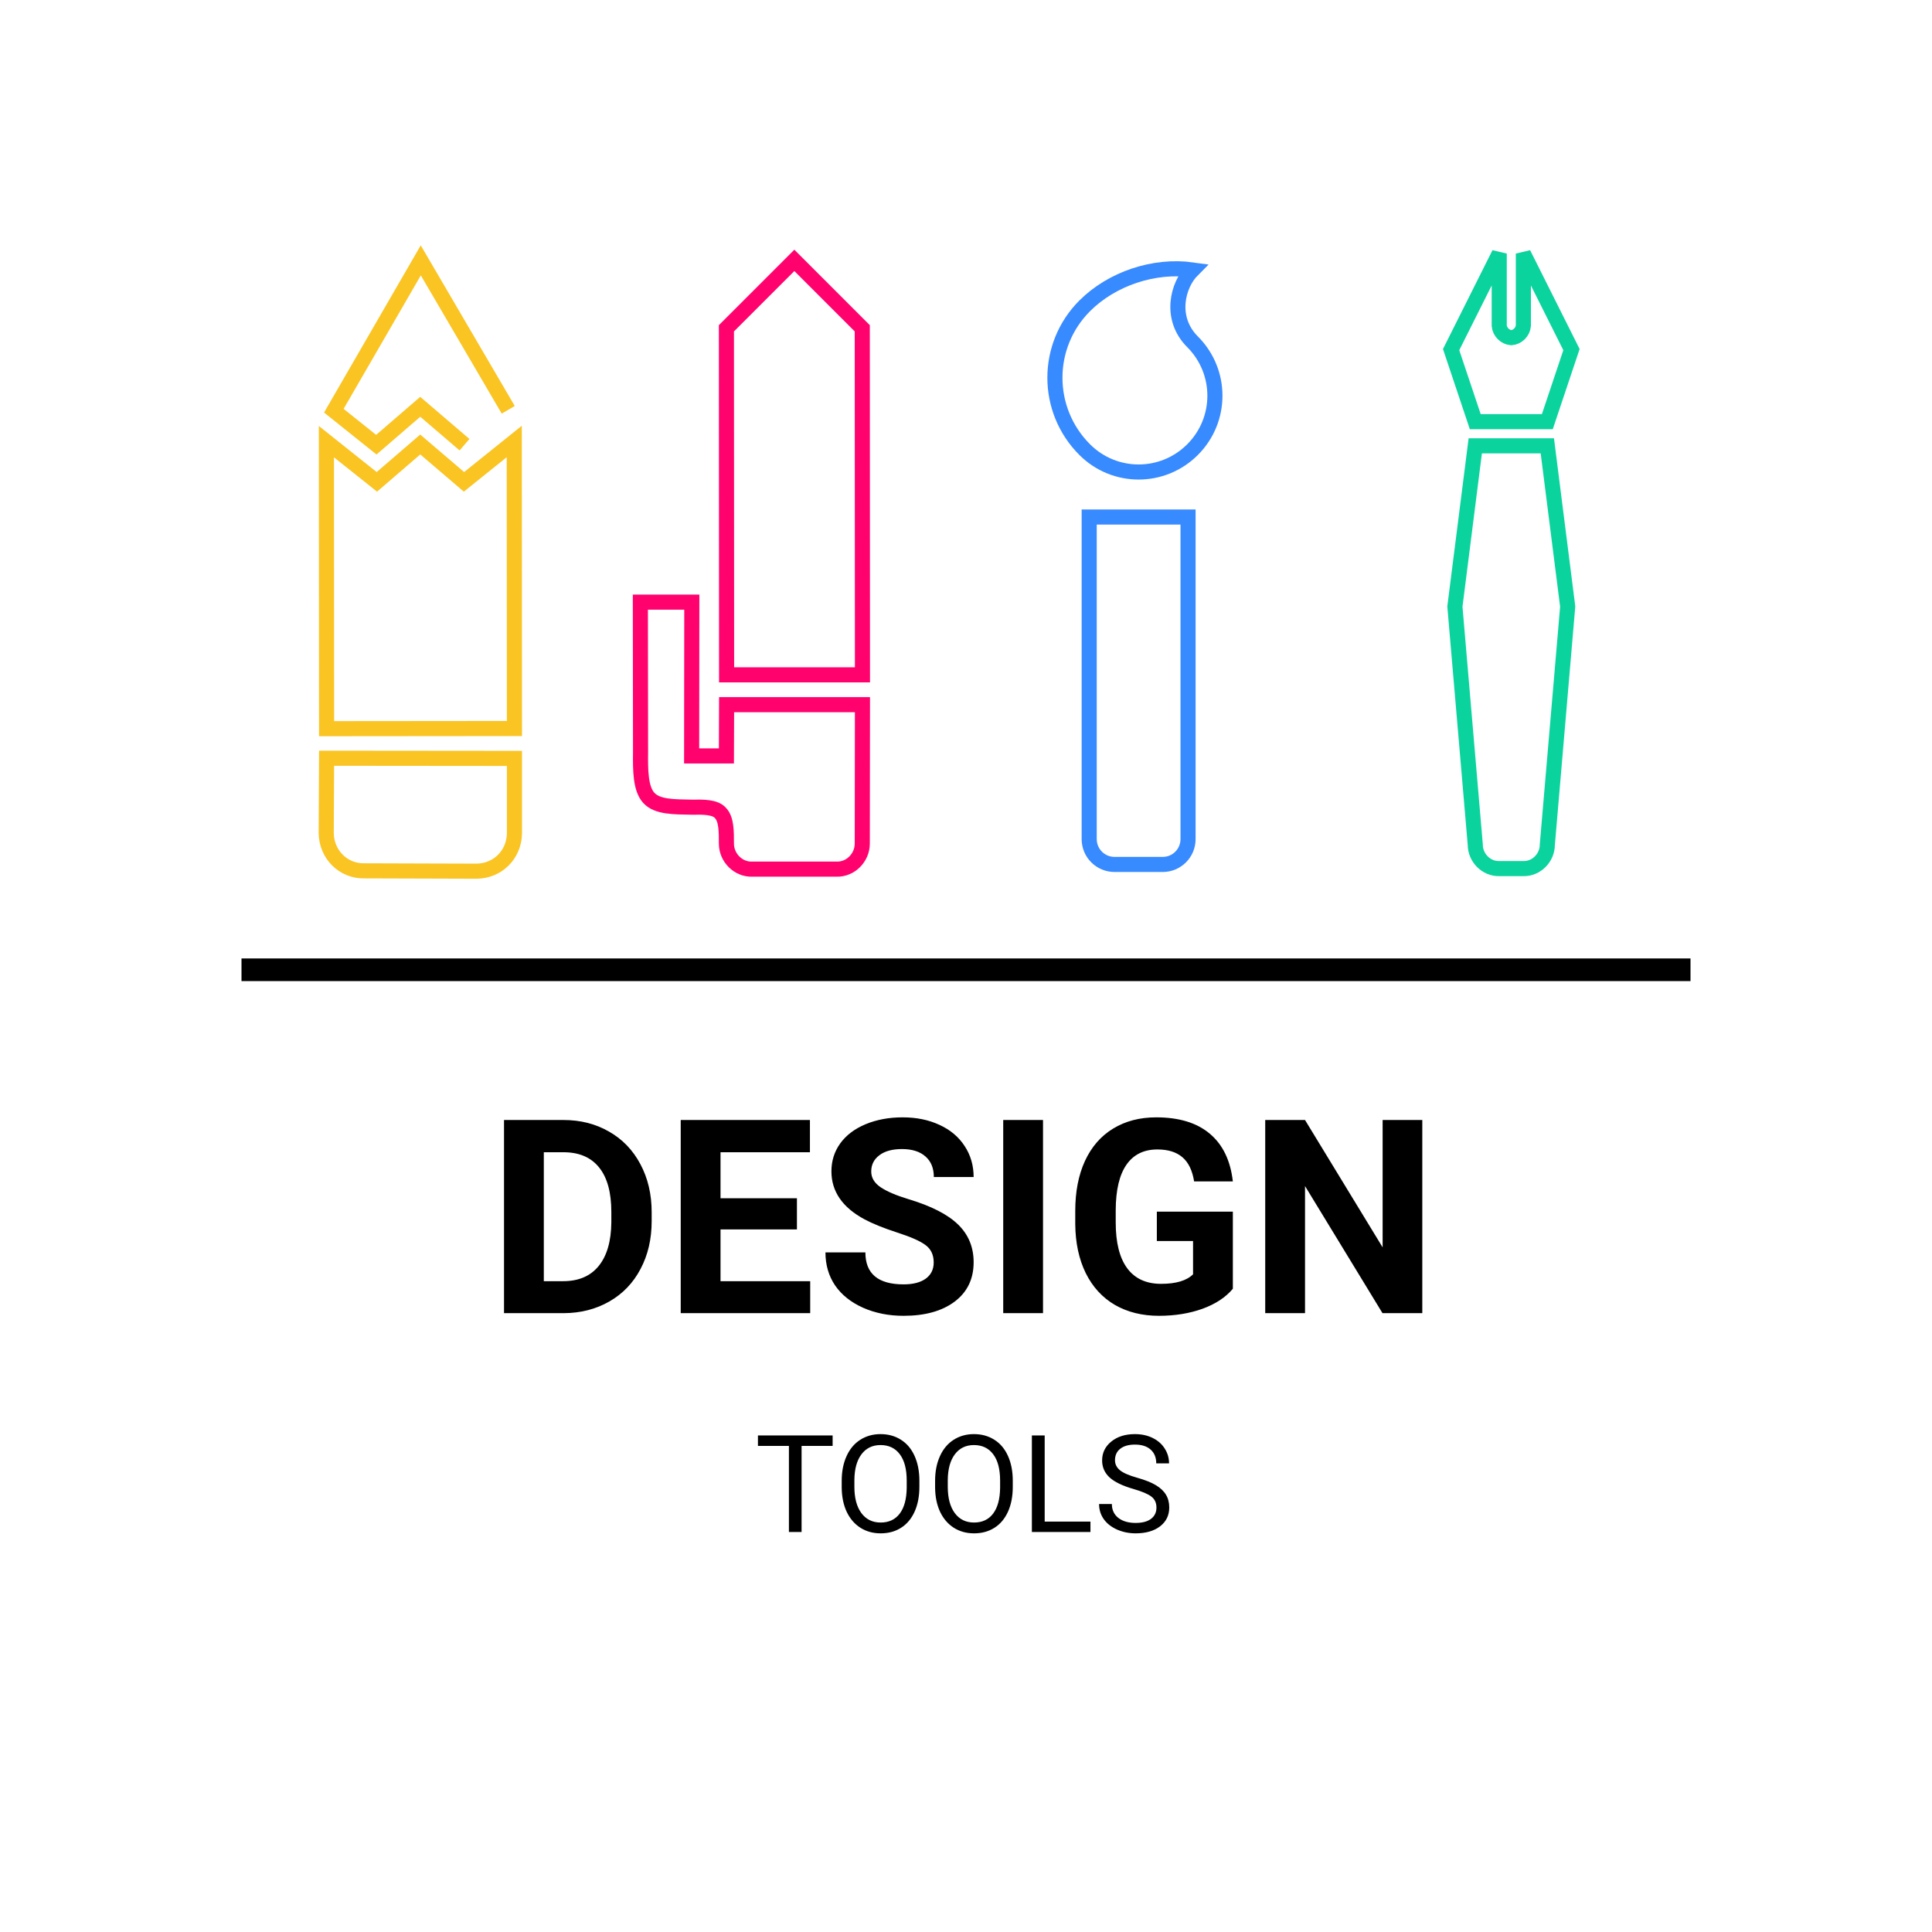
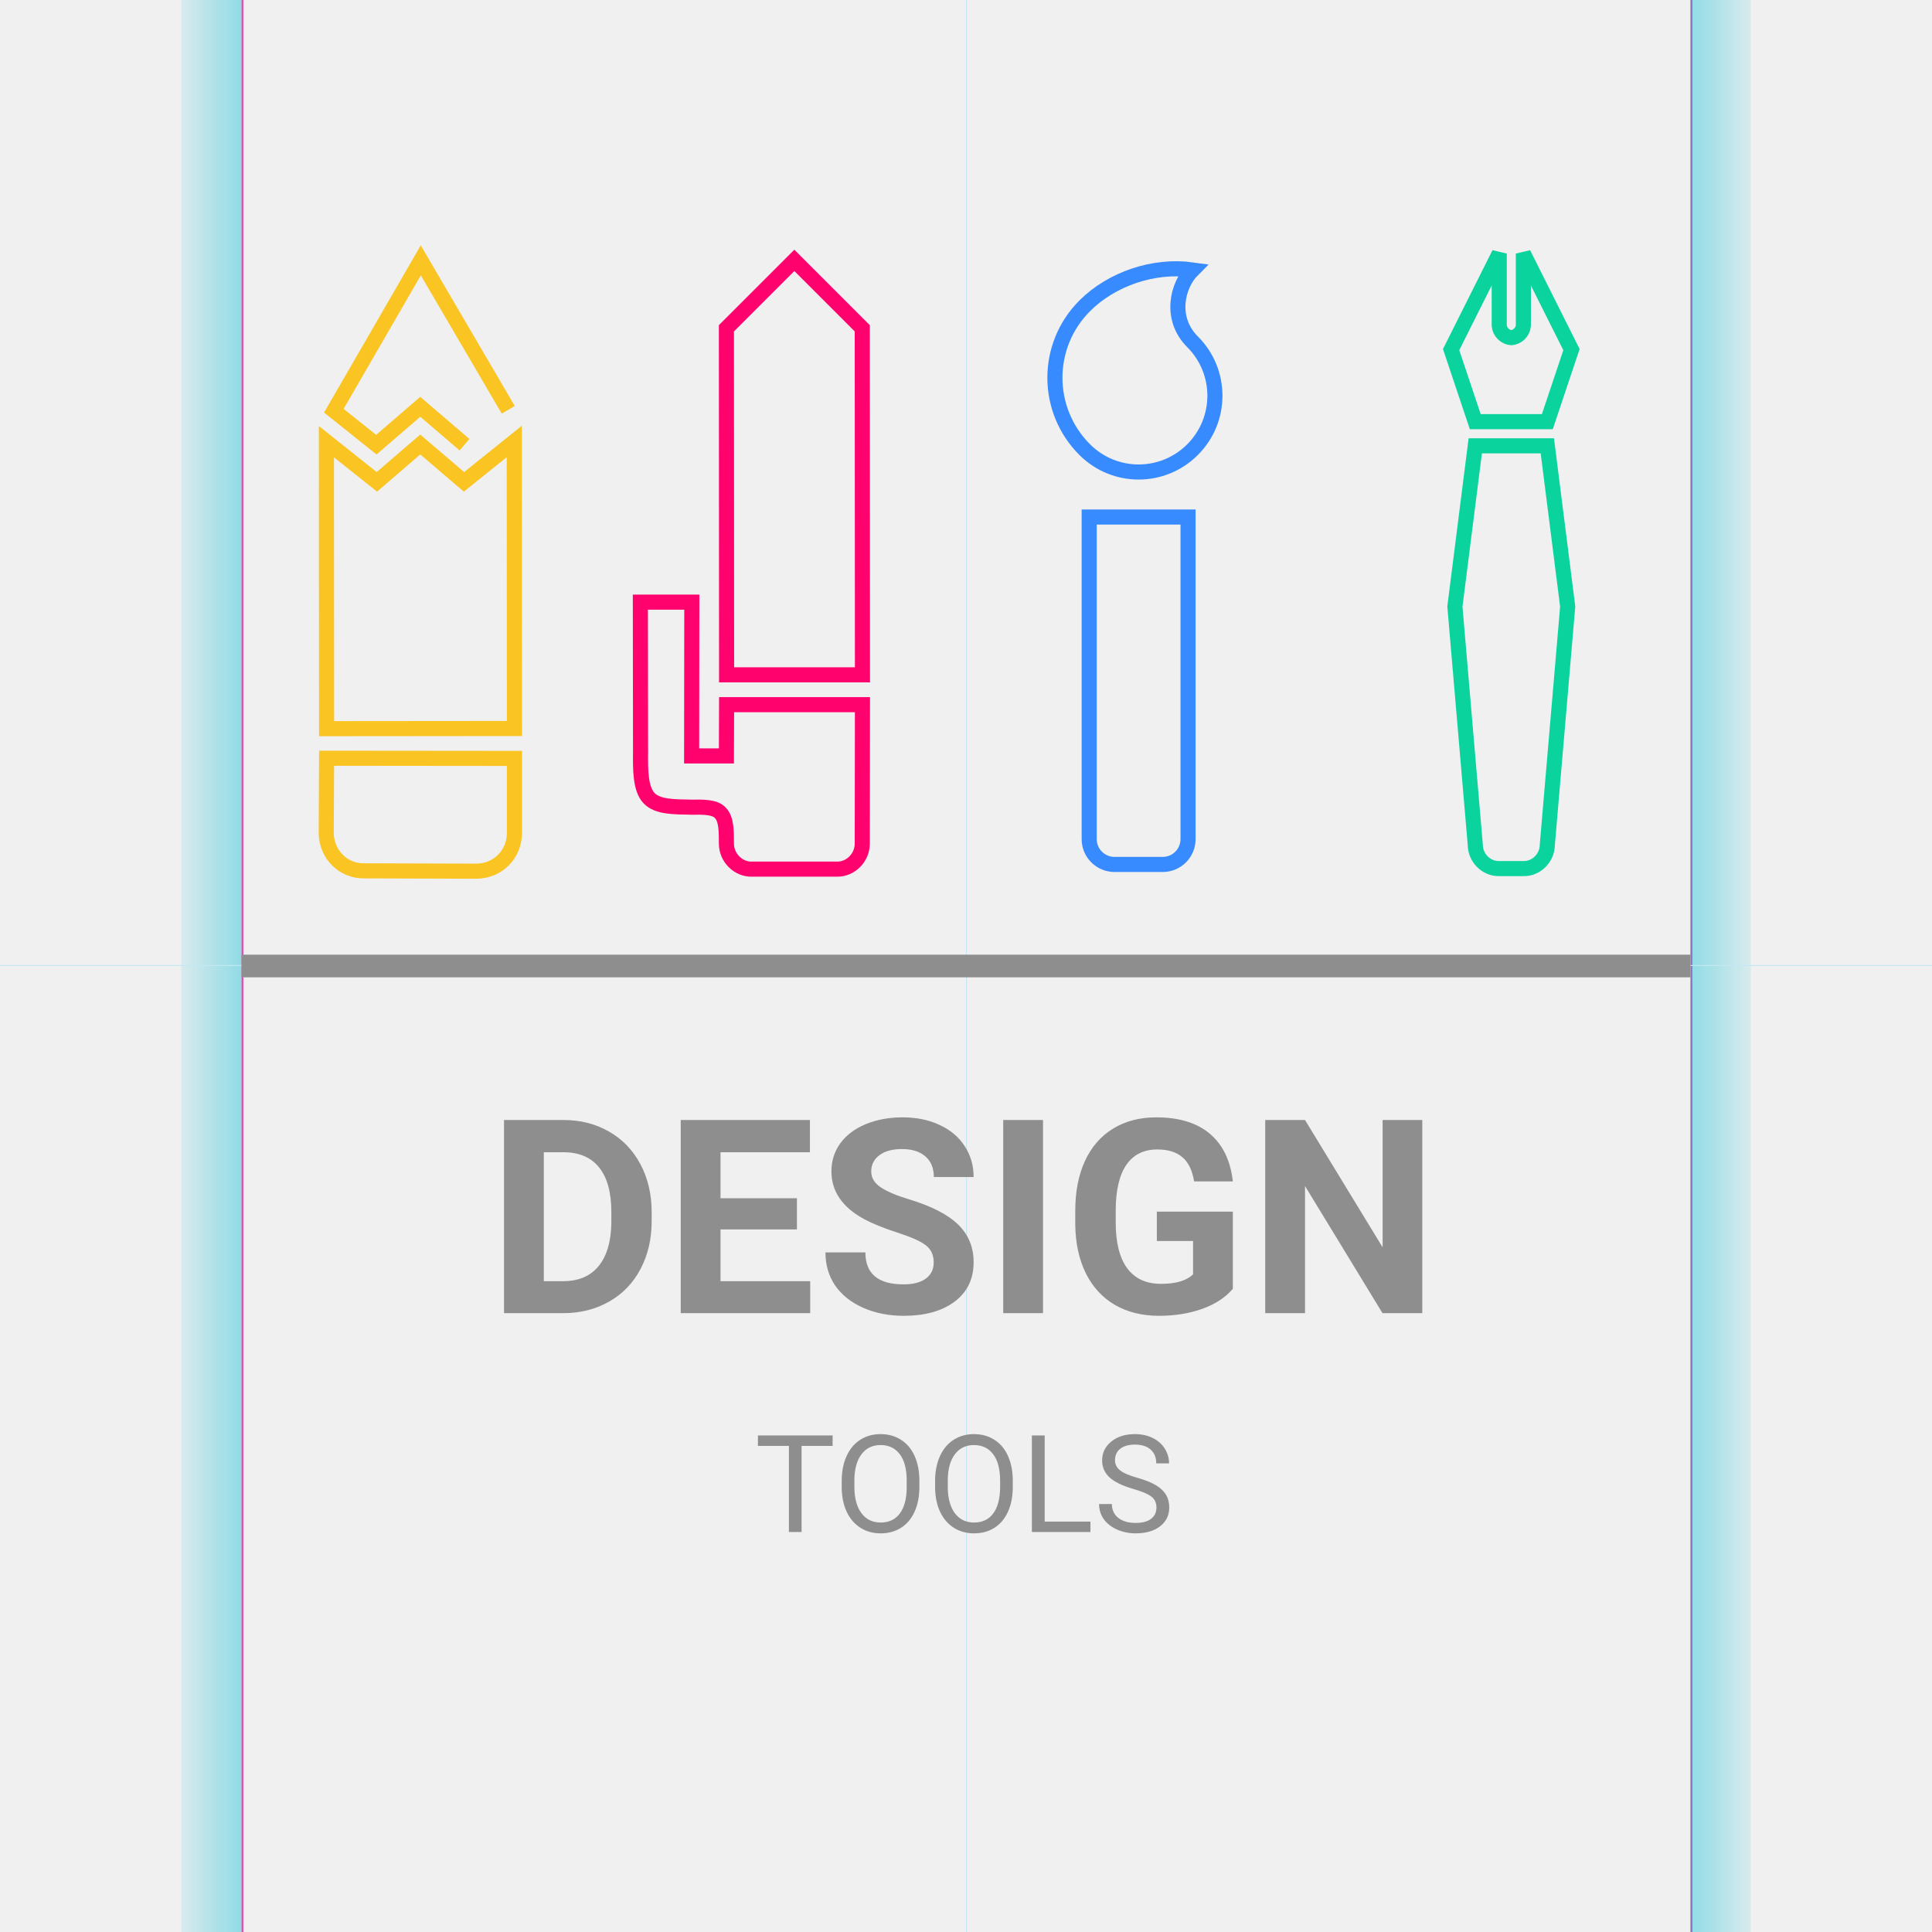
<svg xmlns="http://www.w3.org/2000/svg" width="512" height="512" viewBox="0 0 512 512" fill="none">
-   <rect width="512" height="512" fill="white" />
+   <line x1="64.25" y1="1.09278e-08" x2="64.25" y2="512" stroke="#EC018C" stroke-opacity="0.7" stroke-width="0.5" />
+   <rect x="48" width="16" height="512" fill="url(#paint0_linear)" />
+   <line x1="448.25" y1="1.09278e-08" x2="448.25" y2="512" stroke="#EC018C" stroke-opacity="0.7" stroke-width="0.5" />
+   <rect x="448" width="16" height="512" fill="url(#paint1_linear)" />
+   <line y1="255.875" x2="512" y2="255.875" stroke="#C3E8F3" stroke-width="0.25" />
+   <line x1="256.125" y1="5.46392e-09" x2="256.125" y2="512" stroke="#C3E8F3" stroke-width="0.25" />
+   <line x1="64" y1="256" x2="448" y2="256" stroke="#8E8E8E" stroke-width="6" />
  <path d="M133.376 227.965C135.206 226.135 136.285 223.649 136.332 220.88L136.332 200.985L86.547 200.938L86.453 220.739C86.5 226.417 90.957 230.875 96.494 230.781L126.337 230.875C129.106 230.828 131.593 229.749 133.376 227.965ZM136.332 193.06L136.285 116.997L122.959 127.696L111.369 117.795L99.873 127.696L86.5 117.044L86.547 193.106L136.332 193.06ZM134.69 108.603L111.51 69L88.471 108.838L99.732 117.847L111.369 107.805L123.1 117.847" stroke="#FAC422" stroke-width="4" />
  <path d="M192.507 223.562C192.507 220.297 192.507 217.129 190.971 215.497C189.579 213.816 186.362 213.864 183.338 213.912C178.633 213.816 174.217 213.912 171.96 211.464C169.704 209.016 169.704 204.119 169.752 199.27L169.704 159.569L183.338 159.569L183.29 200.326L192.507 200.326L192.555 186.74L228.56 186.74L228.512 223.562C228.512 227.306 225.392 230.427 221.743 230.331L199.276 230.331C195.628 230.427 192.507 227.306 192.507 223.562ZM228.512 87.002L228.56 178.839L192.555 178.839L192.507 87.002L210.51 69L228.512 87.002Z" stroke="#FF026E" stroke-width="4" />
-   <line x1="64" y1="257" x2="448" y2="257" stroke="black" stroke-width="6" />
-   <path d="M133.57 348V296.812H149.32C153.82 296.812 157.84 297.832 161.379 299.871C164.941 301.887 167.719 304.77 169.711 308.52C171.703 312.246 172.699 316.488 172.699 321.246V323.602C172.699 328.359 171.715 332.59 169.746 336.293C167.801 339.996 165.047 342.867 161.484 344.906C157.922 346.945 153.902 347.977 149.426 348H133.57ZM144.117 305.355V339.527H149.215C153.34 339.527 156.492 338.18 158.672 335.484C160.852 332.789 161.965 328.934 162.012 323.918V321.211C162.012 316.008 160.934 312.07 158.777 309.398C156.621 306.703 153.469 305.355 149.32 305.355H144.117ZM211.195 325.816H190.945V339.527H214.711V348H180.398V296.812H214.641V305.355H190.945V317.555H211.195V325.816ZM247.441 334.57C247.441 332.578 246.738 331.055 245.332 330C243.926 328.922 241.395 327.797 237.738 326.625C234.082 325.43 231.188 324.258 229.055 323.109C223.242 319.969 220.336 315.738 220.336 310.418C220.336 307.652 221.109 305.191 222.656 303.035C224.227 300.855 226.465 299.156 229.371 297.938C232.301 296.719 235.582 296.109 239.215 296.109C242.871 296.109 246.129 296.777 248.988 298.113C251.848 299.426 254.062 301.289 255.633 303.703C257.227 306.117 258.023 308.859 258.023 311.93H247.477C247.477 309.586 246.738 307.77 245.262 306.48C243.785 305.168 241.711 304.512 239.039 304.512C236.461 304.512 234.457 305.062 233.027 306.164C231.598 307.242 230.883 308.672 230.883 310.453C230.883 312.117 231.715 313.512 233.379 314.637C235.066 315.762 237.539 316.816 240.797 317.801C246.797 319.605 251.168 321.844 253.91 324.516C256.652 327.188 258.023 330.516 258.023 334.5C258.023 338.93 256.348 342.41 252.996 344.941C249.645 347.449 245.133 348.703 239.461 348.703C235.523 348.703 231.938 347.988 228.703 346.559C225.469 345.105 222.996 343.125 221.285 340.617C219.598 338.109 218.754 335.203 218.754 331.898H229.336C229.336 337.547 232.711 340.371 239.461 340.371C241.969 340.371 243.926 339.867 245.332 338.859C246.738 337.828 247.441 336.398 247.441 334.57ZM276.41 348H265.863V296.812H276.41V348ZM326.719 341.531C324.82 343.805 322.137 345.574 318.668 346.84C315.199 348.082 311.355 348.703 307.137 348.703C302.707 348.703 298.816 347.742 295.465 345.82C292.137 343.875 289.559 341.062 287.73 337.383C285.926 333.703 285 329.379 284.953 324.41V320.93C284.953 315.82 285.809 311.402 287.52 307.676C289.254 303.926 291.738 301.066 294.973 299.098C298.23 297.105 302.039 296.109 306.398 296.109C312.469 296.109 317.215 297.562 320.637 300.469C324.059 303.352 326.086 307.559 326.719 313.09H316.453C315.984 310.16 314.941 308.016 313.324 306.656C311.73 305.297 309.527 304.617 306.715 304.617C303.129 304.617 300.398 305.965 298.523 308.66C296.648 311.355 295.699 315.363 295.676 320.684V323.953C295.676 329.32 296.695 333.375 298.734 336.117C300.773 338.859 303.762 340.23 307.699 340.23C311.66 340.23 314.484 339.387 316.172 337.699V328.875H306.574V321.105H326.719V341.531ZM376.922 348H366.375L345.844 314.32V348H335.297V296.812H345.844L366.41 330.562V296.812H376.922V348Z" fill="black" />
-   <path d="M220.654 383.184H212.428V406H209.07V383.184H200.861V380.406H220.654V383.184ZM243.646 394.029C243.646 396.537 243.225 398.729 242.381 400.604C241.537 402.467 240.342 403.891 238.795 404.875C237.248 405.859 235.443 406.352 233.381 406.352C231.365 406.352 229.578 405.859 228.02 404.875C226.461 403.879 225.248 402.467 224.381 400.639C223.525 398.799 223.086 396.672 223.062 394.258V392.412C223.062 389.951 223.49 387.777 224.346 385.891C225.201 384.004 226.408 382.562 227.967 381.566C229.537 380.559 231.33 380.055 233.346 380.055C235.396 380.055 237.201 380.553 238.76 381.549C240.33 382.533 241.537 383.969 242.381 385.855C243.225 387.73 243.646 389.916 243.646 392.412V394.029ZM240.289 392.377C240.289 389.342 239.68 387.016 238.461 385.398C237.242 383.77 235.537 382.955 233.346 382.955C231.213 382.955 229.531 383.77 228.301 385.398C227.082 387.016 226.455 389.266 226.42 392.148V394.029C226.42 396.971 227.035 399.285 228.266 400.973C229.508 402.648 231.213 403.486 233.381 403.486C235.561 403.486 237.248 402.695 238.443 401.113C239.639 399.52 240.254 397.24 240.289 394.275V392.377ZM268.396 394.029C268.396 396.537 267.975 398.729 267.131 400.604C266.287 402.467 265.092 403.891 263.545 404.875C261.998 405.859 260.193 406.352 258.131 406.352C256.115 406.352 254.328 405.859 252.77 404.875C251.211 403.879 249.998 402.467 249.131 400.639C248.275 398.799 247.836 396.672 247.812 394.258V392.412C247.812 389.951 248.24 387.777 249.096 385.891C249.951 384.004 251.158 382.562 252.717 381.566C254.287 380.559 256.08 380.055 258.096 380.055C260.146 380.055 261.951 380.553 263.51 381.549C265.08 382.533 266.287 383.969 267.131 385.855C267.975 387.73 268.396 389.916 268.396 392.412V394.029ZM265.039 392.377C265.039 389.342 264.43 387.016 263.211 385.398C261.992 383.77 260.287 382.955 258.096 382.955C255.963 382.955 254.281 383.77 253.051 385.398C251.832 387.016 251.205 389.266 251.17 392.148V394.029C251.17 396.971 251.785 399.285 253.016 400.973C254.258 402.648 255.963 403.486 258.131 403.486C260.311 403.486 261.998 402.695 263.193 401.113C264.389 399.52 265.004 397.24 265.039 394.275V392.377ZM276.852 403.24H288.98V406H273.459V380.406H276.852V403.24ZM300.371 394.592C297.477 393.76 295.367 392.74 294.043 391.533C292.73 390.314 292.074 388.814 292.074 387.033C292.074 385.018 292.877 383.354 294.482 382.041C296.1 380.717 298.197 380.055 300.775 380.055C302.533 380.055 304.098 380.395 305.469 381.074C306.852 381.754 307.918 382.691 308.668 383.887C309.43 385.082 309.811 386.389 309.811 387.807H306.418C306.418 386.26 305.926 385.047 304.941 384.168C303.957 383.277 302.568 382.832 300.775 382.832C299.111 382.832 297.811 383.201 296.873 383.939C295.947 384.666 295.484 385.68 295.484 386.98C295.484 388.023 295.924 388.908 296.803 389.635C297.693 390.35 299.199 391.006 301.32 391.604C303.453 392.201 305.117 392.863 306.312 393.59C307.52 394.305 308.41 395.143 308.984 396.104C309.57 397.064 309.863 398.195 309.863 399.496C309.863 401.57 309.055 403.234 307.438 404.488C305.82 405.73 303.658 406.352 300.951 406.352C299.193 406.352 297.553 406.018 296.029 405.35C294.506 404.67 293.328 403.744 292.496 402.572C291.676 401.4 291.266 400.07 291.266 398.582H294.658C294.658 400.129 295.227 401.354 296.363 402.256C297.512 403.146 299.041 403.592 300.951 403.592C302.732 403.592 304.098 403.229 305.047 402.502C305.996 401.775 306.471 400.785 306.471 399.531C306.471 398.277 306.031 397.311 305.152 396.631C304.273 395.939 302.68 395.26 300.371 394.592Z" fill="black" />
+   <path d="M133.57 348V296.812H149.32C153.82 296.812 157.84 297.832 161.379 299.871C164.941 301.887 167.719 304.77 169.711 308.52C171.703 312.246 172.699 316.488 172.699 321.246V323.602C172.699 328.359 171.715 332.59 169.746 336.293C167.801 339.996 165.047 342.867 161.484 344.906C157.922 346.945 153.902 347.977 149.426 348H133.57ZM144.117 305.355V339.527H149.215C153.34 339.527 156.492 338.18 158.672 335.484C160.852 332.789 161.965 328.934 162.012 323.918V321.211C162.012 316.008 160.934 312.07 158.777 309.398C156.621 306.703 153.469 305.355 149.32 305.355H144.117ZM211.195 325.816H190.945V339.527H214.711V348H180.398V296.812H214.641V305.355H190.945V317.555H211.195V325.816ZM247.441 334.57C247.441 332.578 246.738 331.055 245.332 330C243.926 328.922 241.395 327.797 237.738 326.625C234.082 325.43 231.188 324.258 229.055 323.109C223.242 319.969 220.336 315.738 220.336 310.418C220.336 307.652 221.109 305.191 222.656 303.035C224.227 300.855 226.465 299.156 229.371 297.938C232.301 296.719 235.582 296.109 239.215 296.109C242.871 296.109 246.129 296.777 248.988 298.113C251.848 299.426 254.062 301.289 255.633 303.703C257.227 306.117 258.023 308.859 258.023 311.93H247.477C247.477 309.586 246.738 307.77 245.262 306.48C243.785 305.168 241.711 304.512 239.039 304.512C236.461 304.512 234.457 305.062 233.027 306.164C231.598 307.242 230.883 308.672 230.883 310.453C230.883 312.117 231.715 313.512 233.379 314.637C235.066 315.762 237.539 316.816 240.797 317.801C246.797 319.605 251.168 321.844 253.91 324.516C256.652 327.188 258.023 330.516 258.023 334.5C258.023 338.93 256.348 342.41 252.996 344.941C249.645 347.449 245.133 348.703 239.461 348.703C235.523 348.703 231.938 347.988 228.703 346.559C225.469 345.105 222.996 343.125 221.285 340.617C219.598 338.109 218.754 335.203 218.754 331.898H229.336C229.336 337.547 232.711 340.371 239.461 340.371C241.969 340.371 243.926 339.867 245.332 338.859C246.738 337.828 247.441 336.398 247.441 334.57ZM276.41 348H265.863V296.812H276.41V348ZM326.719 341.531C324.82 343.805 322.137 345.574 318.668 346.84C315.199 348.082 311.355 348.703 307.137 348.703C302.707 348.703 298.816 347.742 295.465 345.82C292.137 343.875 289.559 341.062 287.73 337.383C285.926 333.703 285 329.379 284.953 324.41V320.93C284.953 315.82 285.809 311.402 287.52 307.676C289.254 303.926 291.738 301.066 294.973 299.098C298.23 297.105 302.039 296.109 306.398 296.109C312.469 296.109 317.215 297.562 320.637 300.469C324.059 303.352 326.086 307.559 326.719 313.09H316.453C315.984 310.16 314.941 308.016 313.324 306.656C311.73 305.297 309.527 304.617 306.715 304.617C303.129 304.617 300.398 305.965 298.523 308.66C296.648 311.355 295.699 315.363 295.676 320.684V323.953C295.676 329.32 296.695 333.375 298.734 336.117C300.773 338.859 303.762 340.23 307.699 340.23C311.66 340.23 314.484 339.387 316.172 337.699V328.875H306.574V321.105H326.719V341.531ZM376.922 348H366.375L345.844 314.32V348H335.297V296.812H345.844L366.41 330.562V296.812H376.922V348Z" fill="#8E8E8E" />
+   <path d="M220.654 383.184H212.428V406H209.07V383.184H200.861V380.406H220.654V383.184ZM243.646 394.029C243.646 396.537 243.225 398.729 242.381 400.604C241.537 402.467 240.342 403.891 238.795 404.875C237.248 405.859 235.443 406.352 233.381 406.352C231.365 406.352 229.578 405.859 228.02 404.875C226.461 403.879 225.248 402.467 224.381 400.639C223.525 398.799 223.086 396.672 223.062 394.258V392.412C223.062 389.951 223.49 387.777 224.346 385.891C225.201 384.004 226.408 382.562 227.967 381.566C229.537 380.559 231.33 380.055 233.346 380.055C235.396 380.055 237.201 380.553 238.76 381.549C240.33 382.533 241.537 383.969 242.381 385.855C243.225 387.73 243.646 389.916 243.646 392.412V394.029ZM240.289 392.377C240.289 389.342 239.68 387.016 238.461 385.398C237.242 383.77 235.537 382.955 233.346 382.955C231.213 382.955 229.531 383.77 228.301 385.398C227.082 387.016 226.455 389.266 226.42 392.148V394.029C226.42 396.971 227.035 399.285 228.266 400.973C229.508 402.648 231.213 403.486 233.381 403.486C235.561 403.486 237.248 402.695 238.443 401.113C239.639 399.52 240.254 397.24 240.289 394.275V392.377ZM268.396 394.029C268.396 396.537 267.975 398.729 267.131 400.604C266.287 402.467 265.092 403.891 263.545 404.875C261.998 405.859 260.193 406.352 258.131 406.352C256.115 406.352 254.328 405.859 252.77 404.875C251.211 403.879 249.998 402.467 249.131 400.639C248.275 398.799 247.836 396.672 247.812 394.258V392.412C247.812 389.951 248.24 387.777 249.096 385.891C249.951 384.004 251.158 382.562 252.717 381.566C254.287 380.559 256.08 380.055 258.096 380.055C260.146 380.055 261.951 380.553 263.51 381.549C265.08 382.533 266.287 383.969 267.131 385.855C267.975 387.73 268.396 389.916 268.396 392.412V394.029ZM265.039 392.377C265.039 389.342 264.43 387.016 263.211 385.398C261.992 383.77 260.287 382.955 258.096 382.955C255.963 382.955 254.281 383.77 253.051 385.398C251.832 387.016 251.205 389.266 251.17 392.148V394.029C251.17 396.971 251.785 399.285 253.016 400.973C254.258 402.648 255.963 403.486 258.131 403.486C260.311 403.486 261.998 402.695 263.193 401.113C264.389 399.52 265.004 397.24 265.039 394.275V392.377ZM276.852 403.24H288.98V406H273.459V380.406H276.852V403.24ZM300.371 394.592C297.477 393.76 295.367 392.74 294.043 391.533C292.73 390.314 292.074 388.814 292.074 387.033C292.074 385.018 292.877 383.354 294.482 382.041C296.1 380.717 298.197 380.055 300.775 380.055C302.533 380.055 304.098 380.395 305.469 381.074C306.852 381.754 307.918 382.691 308.668 383.887C309.43 385.082 309.811 386.389 309.811 387.807H306.418C306.418 386.26 305.926 385.047 304.941 384.168C303.957 383.277 302.568 382.832 300.775 382.832C299.111 382.832 297.811 383.201 296.873 383.939C295.947 384.666 295.484 385.68 295.484 386.98C295.484 388.023 295.924 388.908 296.803 389.635C297.693 390.35 299.199 391.006 301.32 391.604C303.453 392.201 305.117 392.863 306.312 393.59C307.52 394.305 308.41 395.143 308.984 396.104C309.57 397.064 309.863 398.195 309.863 399.496C309.863 401.57 309.055 403.234 307.438 404.488C305.82 405.73 303.658 406.352 300.951 406.352C299.193 406.352 297.553 406.018 296.029 405.35C294.506 404.67 293.328 403.744 292.496 402.572C291.676 401.4 291.266 400.07 291.266 398.582H294.658C294.658 400.129 295.227 401.354 296.363 402.256C297.512 403.146 299.041 403.592 300.951 403.592C302.732 403.592 304.098 403.229 305.047 402.502C305.996 401.775 306.471 400.785 306.471 399.531C306.471 398.277 306.031 397.311 305.152 396.631C304.273 395.939 302.68 395.26 300.371 394.592Z" fill="#8E8E8E" />
  <path d="M316.036 119.156C323.942 111.25 323.942 98.485 316.036 90.578C309.796 84.339 312.035 75.527 316.036 71.526C305.843 70.097 294.65 73.86 287.458 81.052C276.931 91.578 276.931 108.63 287.458 119.156C295.364 127.063 308.129 127.063 316.036 119.156ZM295.364 229.087L308.129 229.087C311.844 229.087 314.845 226.087 314.845 222.372L314.845 137.018H288.648L288.648 222.372C288.648 226.087 291.649 229.087 295.364 229.087V229.087Z" stroke="#388AFF" stroke-width="4" />
  <path d="M410.059 118.146L415.456 160.742L410.059 223.834C410.059 227.348 407.131 230.276 403.708 230.186L397.311 230.186C393.888 230.276 390.96 227.348 390.96 223.834L385.563 160.742L390.96 118.146L410.059 118.146ZM390.96 111.749H410.059L416.456 92.65L403.708 67.198L403.708 86.298C403.573 87.965 402.176 89.361 400.51 89.496C398.843 89.361 397.446 87.965 397.311 86.298L397.311 67.198L384.563 92.65L390.96 111.749Z" stroke="#0BD39E" stroke-width="4" />
+   <defs>
+     <linearGradient id="paint0_linear" x1="64" y1="256" x2="48" y2="256" gradientUnits="userSpaceOnUse">
+       <stop stop-color="#00BCD4" stop-opacity="0.4" />
+       <stop offset="1" stop-color="#00BCD4" stop-opacity="0.1" />
+     </linearGradient>
+     <linearGradient id="paint1_linear" x1="464" y1="256" x2="448" y2="256" gradientUnits="userSpaceOnUse">
+       <stop stop-color="#00BCD4" stop-opacity="0.1" />
+       <stop offset="1" stop-color="#00BCD4" stop-opacity="0.4" />
+     </linearGradient>
+   </defs>
</svg>
